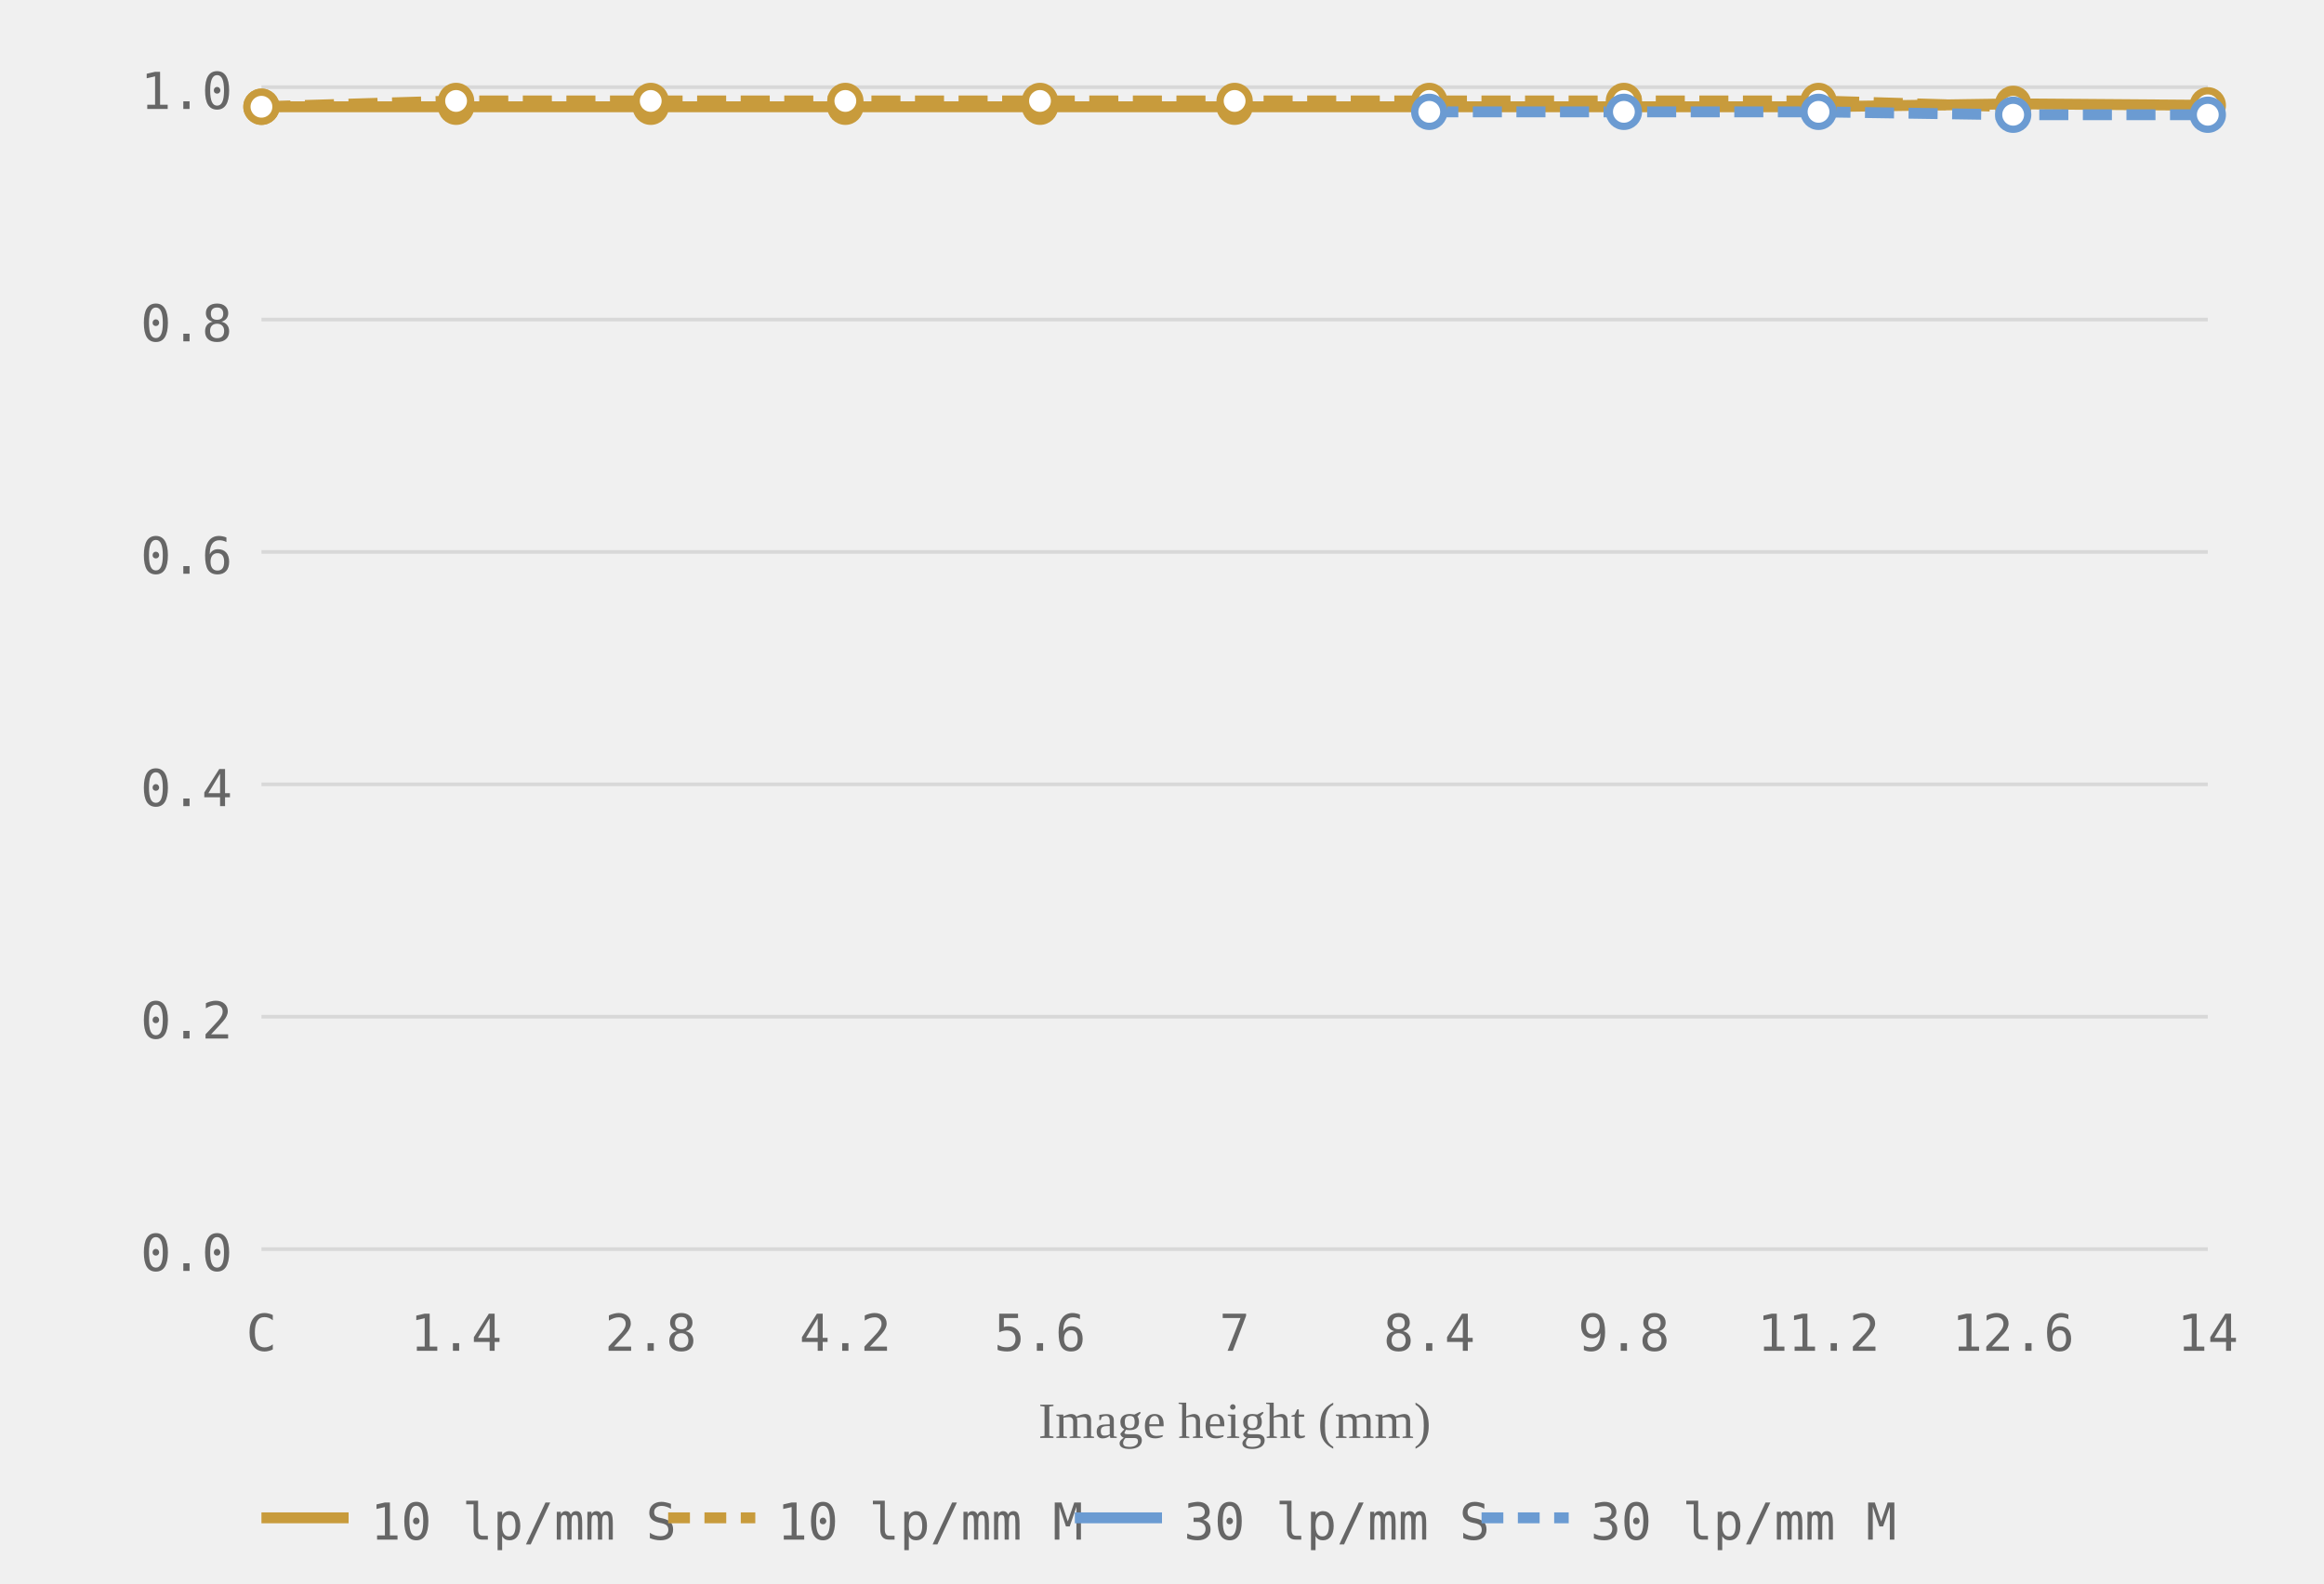
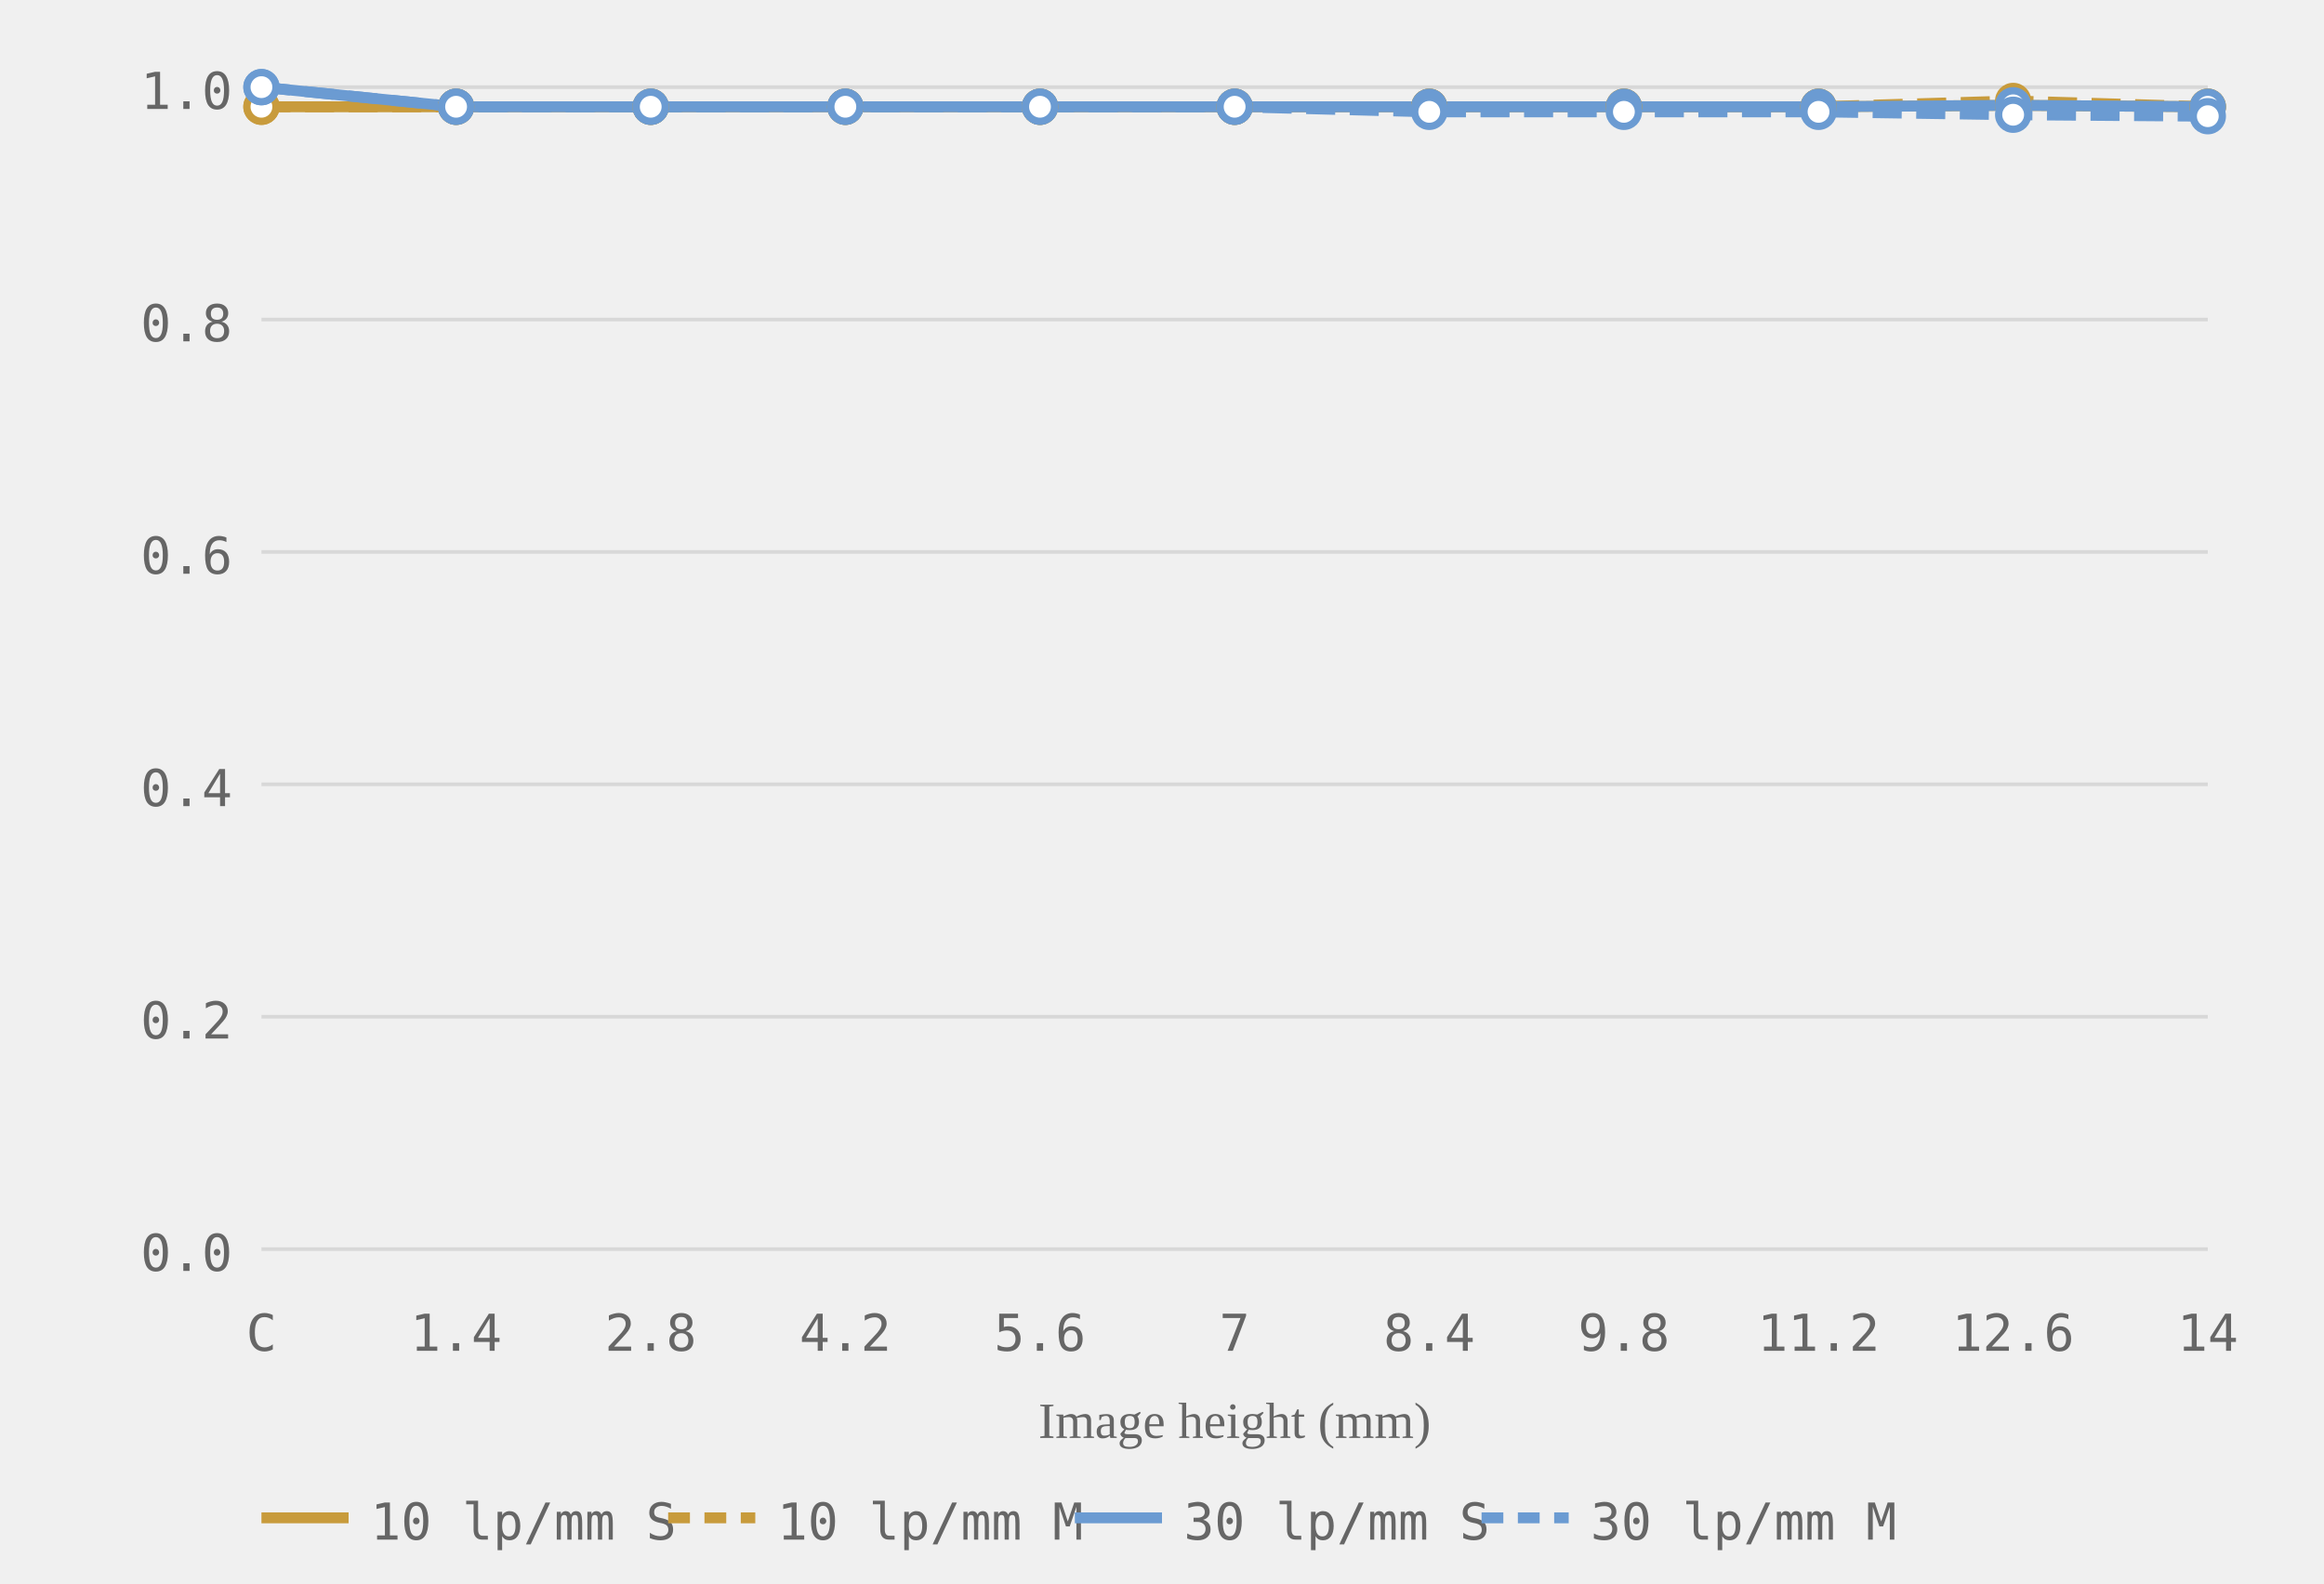
<svg xmlns="http://www.w3.org/2000/svg" viewBox="0 0 320 218" role="img" aria-label="MTF chart, generated from readings">
  <style>.grid-line { stroke: #d8d8d8; stroke-width: 0.5; }.axis-label { font-size: 7px; fill: #666666; font-family: ui-monospace, monospace; }.axis-y { text-anchor: end; }.axis-x { text-anchor: middle; }.axis-title { font-size: 7px; fill: #666666; text-anchor: middle; }.curve { fill: none; stroke-width: 1.5; }.curve-m { stroke-dasharray: 4 2; }.dot { fill: white; stroke-width: 1; }.legend-text { font-size: 7px; fill: #666666; font-family: ui-monospace, monospace; }</style>
  <line class="grid-line" x1="36" y1="172.0" x2="304" y2="172.0" />
  <line class="grid-line" x1="36" y1="140.0" x2="304" y2="140.0" />
  <line class="grid-line" x1="36" y1="108.0" x2="304" y2="108.0" />
  <line class="grid-line" x1="36" y1="76.0" x2="304" y2="76.0" />
  <line class="grid-line" x1="36" y1="44.0" x2="304" y2="44.0" />
  <line class="grid-line" x1="36" y1="12.0" x2="304" y2="12.0" />
  <text class="axis-label axis-y" x="32" y="175.0">0.0</text>
  <text class="axis-label axis-y" x="32" y="143.0">0.2</text>
  <text class="axis-label axis-y" x="32" y="111.0">0.4</text>
  <text class="axis-label axis-y" x="32" y="79.0">0.6</text>
  <text class="axis-label axis-y" x="32" y="47.0">0.8</text>
  <text class="axis-label axis-y" x="32" y="15.0">1.0</text>
  <text class="axis-label axis-x" x="36.0" y="186">C</text>
  <text class="axis-label axis-x" x="62.8" y="186">1.4</text>
  <text class="axis-label axis-x" x="89.6" y="186">2.8</text>
  <text class="axis-label axis-x" x="116.4" y="186">4.2</text>
  <text class="axis-label axis-x" x="143.2" y="186">5.6</text>
  <text class="axis-label axis-x" x="170.0" y="186">7</text>
  <text class="axis-label axis-x" x="196.8" y="186">8.4</text>
  <text class="axis-label axis-x" x="223.6" y="186">9.8</text>
  <text class="axis-label axis-x" x="250.4" y="186">11.2</text>
  <text class="axis-label axis-x" x="277.2" y="186">12.6</text>
  <text class="axis-label axis-x" x="304.0" y="186">14</text>
  <text class="axis-title" x="170.0" y="198">Image height (mm)</text>
-   <polyline class="curve curve-10" style="stroke:#c89b3c" points="36.0,14.7 62.8,14.7 89.6,14.7 116.4,14.7 143.2,14.7 170.0,14.7 196.8,14.7 223.6,14.7 250.4,14.7 277.2,14.3 304.0,14.5" />
-   <polyline class="curve curve-10 curve-m" style="stroke:#c89b3c" points="36.0,14.7 62.8,13.9 89.6,13.9 116.4,13.9 143.2,13.9 170.0,13.9 196.8,13.9 223.6,13.9 250.4,13.9 277.2,14.7" stroke-dasharray="4 2" />
-   <polyline class="curve curve-30 curve-m" style="stroke:#6b9bd2" points="196.8,15.4 223.6,15.4 250.4,15.4 277.2,15.8 304.0,15.8" stroke-dasharray="4 2" />
+   <polyline class="curve curve-10" style="stroke:#c89b3c" points="36.0,14.7 62.8,14.7 89.6,14.7 116.4,14.7 143.2,14.7 170.0,14.7 196.8,14.7 223.6,14.7 250.4,14.7 277.2,14.5 304.0,14.7" />
+   <polyline class="curve curve-10 curve-m" style="stroke:#c89b3c" points="36.0,14.7 62.8,14.7 89.6,14.7 116.4,14.7 143.2,14.7 170.0,14.7 196.8,14.7 223.6,14.7 250.4,14.7 277.2,13.9 304.0,14.7" stroke-dasharray="4 2" />
+   <polyline class="curve curve-30" style="stroke:#6b9bd2" points="36.0,12.0 62.8,14.7 89.6,14.7 116.4,14.7 143.2,14.7 170.0,14.7 196.8,14.7 223.6,14.7 250.4,14.7 277.2,14.5 304.0,14.7" />
+   <polyline class="curve curve-30 curve-m" style="stroke:#6b9bd2" points="36.0,12.0 62.8,14.7 89.6,14.7 116.4,14.7 143.2,14.7 170.0,14.7 196.8,15.4 223.6,15.4 250.4,15.4 277.2,15.8 304.0,16.0" stroke-dasharray="4 2" />
  <circle class="dot dot-10" style="stroke:#c89b3c" cx="36.0" cy="14.7" r="2" />
  <circle class="dot dot-10" style="stroke:#c89b3c" cx="62.8" cy="14.7" r="2" />
  <circle class="dot dot-10" style="stroke:#c89b3c" cx="89.6" cy="14.7" r="2" />
  <circle class="dot dot-10" style="stroke:#c89b3c" cx="116.4" cy="14.7" r="2" />
  <circle class="dot dot-10" style="stroke:#c89b3c" cx="143.2" cy="14.7" r="2" />
  <circle class="dot dot-10" style="stroke:#c89b3c" cx="170.0" cy="14.7" r="2" />
  <circle class="dot dot-10" style="stroke:#c89b3c" cx="196.8" cy="14.7" r="2" />
  <circle class="dot dot-10" style="stroke:#c89b3c" cx="223.6" cy="14.7" r="2" />
  <circle class="dot dot-10" style="stroke:#c89b3c" cx="250.4" cy="14.7" r="2" />
-   <circle class="dot dot-10" style="stroke:#c89b3c" cx="277.2" cy="14.3" r="2" />
-   <circle class="dot dot-10" style="stroke:#c89b3c" cx="304.0" cy="14.5" r="2" />
+   <circle class="dot dot-10" style="stroke:#c89b3c" cx="277.2" cy="14.5" r="2" />
+   <circle class="dot dot-10" style="stroke:#c89b3c" cx="304.0" cy="14.7" r="2" />
  <circle class="dot dot-10" style="stroke:#c89b3c" cx="36.0" cy="14.7" r="2" />
-   <circle class="dot dot-10" style="stroke:#c89b3c" cx="62.8" cy="13.9" r="2" />
-   <circle class="dot dot-10" style="stroke:#c89b3c" cx="89.6" cy="13.9" r="2" />
-   <circle class="dot dot-10" style="stroke:#c89b3c" cx="116.4" cy="13.9" r="2" />
-   <circle class="dot dot-10" style="stroke:#c89b3c" cx="143.2" cy="13.9" r="2" />
-   <circle class="dot dot-10" style="stroke:#c89b3c" cx="170.0" cy="13.9" r="2" />
-   <circle class="dot dot-10" style="stroke:#c89b3c" cx="196.8" cy="13.9" r="2" />
-   <circle class="dot dot-10" style="stroke:#c89b3c" cx="223.6" cy="13.9" r="2" />
-   <circle class="dot dot-10" style="stroke:#c89b3c" cx="250.4" cy="13.9" r="2" />
-   <circle class="dot dot-10" style="stroke:#c89b3c" cx="277.2" cy="14.7" r="2" />
+   <circle class="dot dot-10" style="stroke:#c89b3c" cx="62.8" cy="14.7" r="2" />
+   <circle class="dot dot-10" style="stroke:#c89b3c" cx="89.6" cy="14.7" r="2" />
+   <circle class="dot dot-10" style="stroke:#c89b3c" cx="116.4" cy="14.7" r="2" />
+   <circle class="dot dot-10" style="stroke:#c89b3c" cx="143.2" cy="14.7" r="2" />
+   <circle class="dot dot-10" style="stroke:#c89b3c" cx="170.0" cy="14.7" r="2" />
+   <circle class="dot dot-10" style="stroke:#c89b3c" cx="196.8" cy="14.7" r="2" />
+   <circle class="dot dot-10" style="stroke:#c89b3c" cx="223.6" cy="14.7" r="2" />
+   <circle class="dot dot-10" style="stroke:#c89b3c" cx="250.4" cy="14.7" r="2" />
+   <circle class="dot dot-10" style="stroke:#c89b3c" cx="277.2" cy="13.9" r="2" />
+   <circle class="dot dot-10" style="stroke:#c89b3c" cx="304.0" cy="14.7" r="2" />
+   <circle class="dot dot-30" style="stroke:#6b9bd2" cx="36.0" cy="12.0" r="2" />
+   <circle class="dot dot-30" style="stroke:#6b9bd2" cx="62.8" cy="14.7" r="2" />
+   <circle class="dot dot-30" style="stroke:#6b9bd2" cx="89.6" cy="14.7" r="2" />
+   <circle class="dot dot-30" style="stroke:#6b9bd2" cx="116.4" cy="14.7" r="2" />
+   <circle class="dot dot-30" style="stroke:#6b9bd2" cx="143.2" cy="14.7" r="2" />
+   <circle class="dot dot-30" style="stroke:#6b9bd2" cx="170.0" cy="14.7" r="2" />
+   <circle class="dot dot-30" style="stroke:#6b9bd2" cx="196.8" cy="14.7" r="2" />
+   <circle class="dot dot-30" style="stroke:#6b9bd2" cx="223.6" cy="14.7" r="2" />
+   <circle class="dot dot-30" style="stroke:#6b9bd2" cx="250.4" cy="14.7" r="2" />
+   <circle class="dot dot-30" style="stroke:#6b9bd2" cx="277.2" cy="14.5" r="2" />
+   <circle class="dot dot-30" style="stroke:#6b9bd2" cx="304.0" cy="14.7" r="2" />
+   <circle class="dot dot-30" style="stroke:#6b9bd2" cx="36.0" cy="12.0" r="2" />
+   <circle class="dot dot-30" style="stroke:#6b9bd2" cx="62.8" cy="14.7" r="2" />
+   <circle class="dot dot-30" style="stroke:#6b9bd2" cx="89.6" cy="14.7" r="2" />
+   <circle class="dot dot-30" style="stroke:#6b9bd2" cx="116.4" cy="14.7" r="2" />
+   <circle class="dot dot-30" style="stroke:#6b9bd2" cx="143.2" cy="14.7" r="2" />
+   <circle class="dot dot-30" style="stroke:#6b9bd2" cx="170.0" cy="14.7" r="2" />
  <circle class="dot dot-30" style="stroke:#6b9bd2" cx="196.8" cy="15.4" r="2" />
  <circle class="dot dot-30" style="stroke:#6b9bd2" cx="223.6" cy="15.4" r="2" />
  <circle class="dot dot-30" style="stroke:#6b9bd2" cx="250.4" cy="15.4" r="2" />
  <circle class="dot dot-30" style="stroke:#6b9bd2" cx="277.2" cy="15.8" r="2" />
-   <circle class="dot dot-30" style="stroke:#6b9bd2" cx="304.0" cy="15.8" r="2" />
+   <circle class="dot dot-30" style="stroke:#6b9bd2" cx="304.0" cy="16.0" r="2" />
  <line x1="36" y1="209" x2="48" y2="209" stroke="#c89b3c" stroke-width="1.5" />
  <text class="legend-text" x="51" y="212">10 lp/mm S</text>
  <line x1="92" y1="209" x2="104" y2="209" stroke="#c89b3c" stroke-width="1.5" stroke-dasharray="3 2" />
  <text class="legend-text" x="107" y="212">10 lp/mm M</text>
  <line x1="148" y1="209" x2="160" y2="209" stroke="#6b9bd2" stroke-width="1.5" />
  <text class="legend-text" x="163" y="212">30 lp/mm S</text>
  <line x1="204" y1="209" x2="216" y2="209" stroke="#6b9bd2" stroke-width="1.5" stroke-dasharray="3 2" />
  <text class="legend-text" x="219" y="212">30 lp/mm M</text>
</svg>
